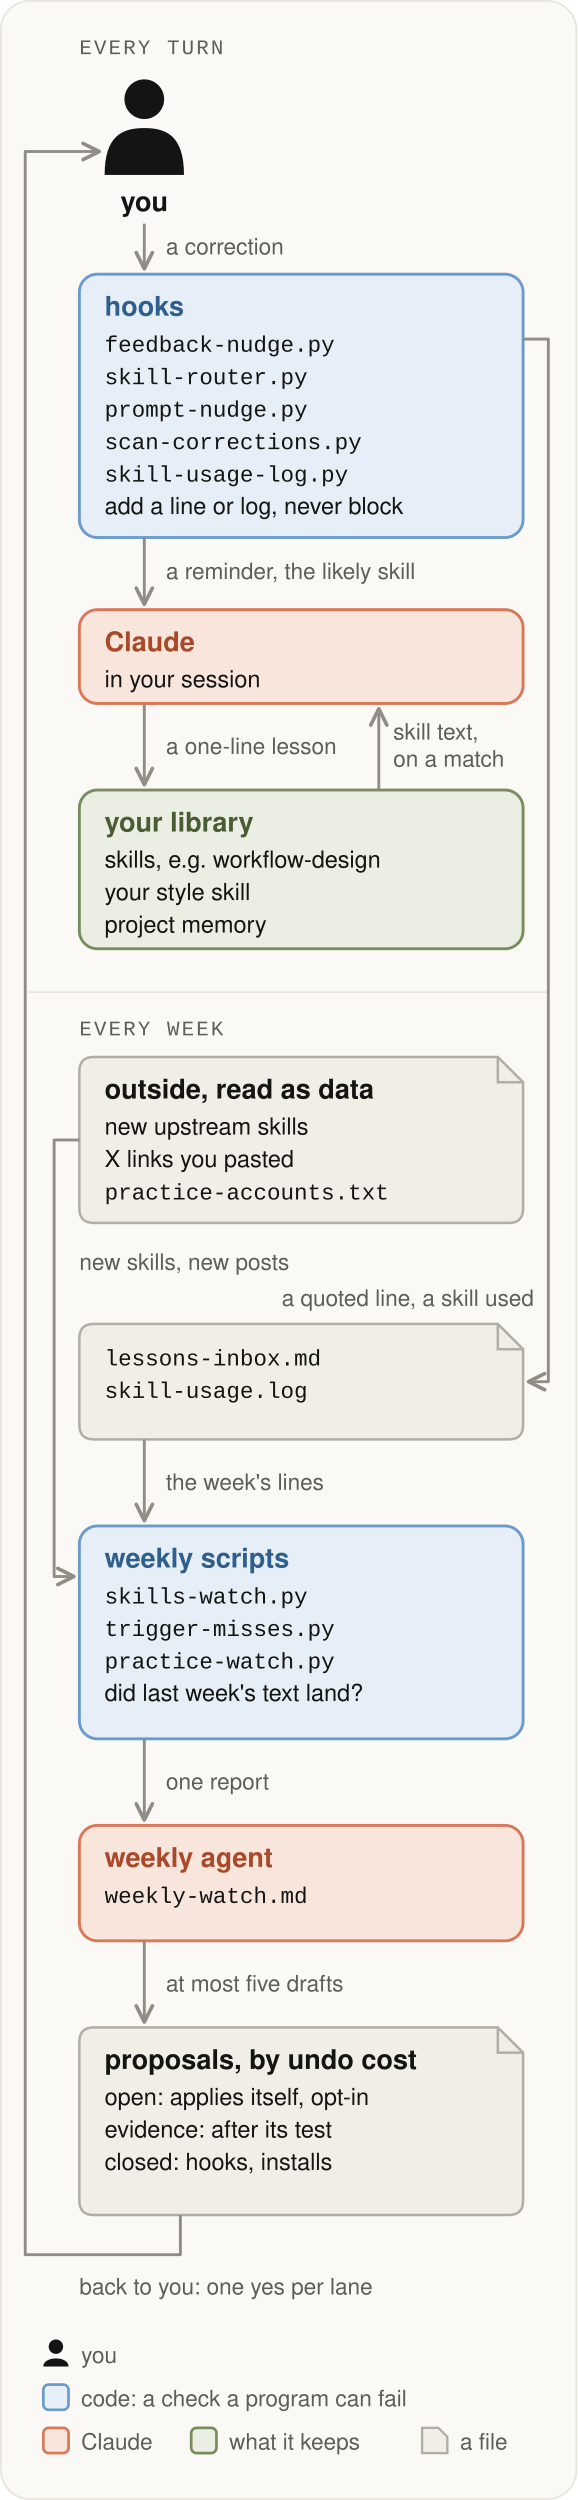
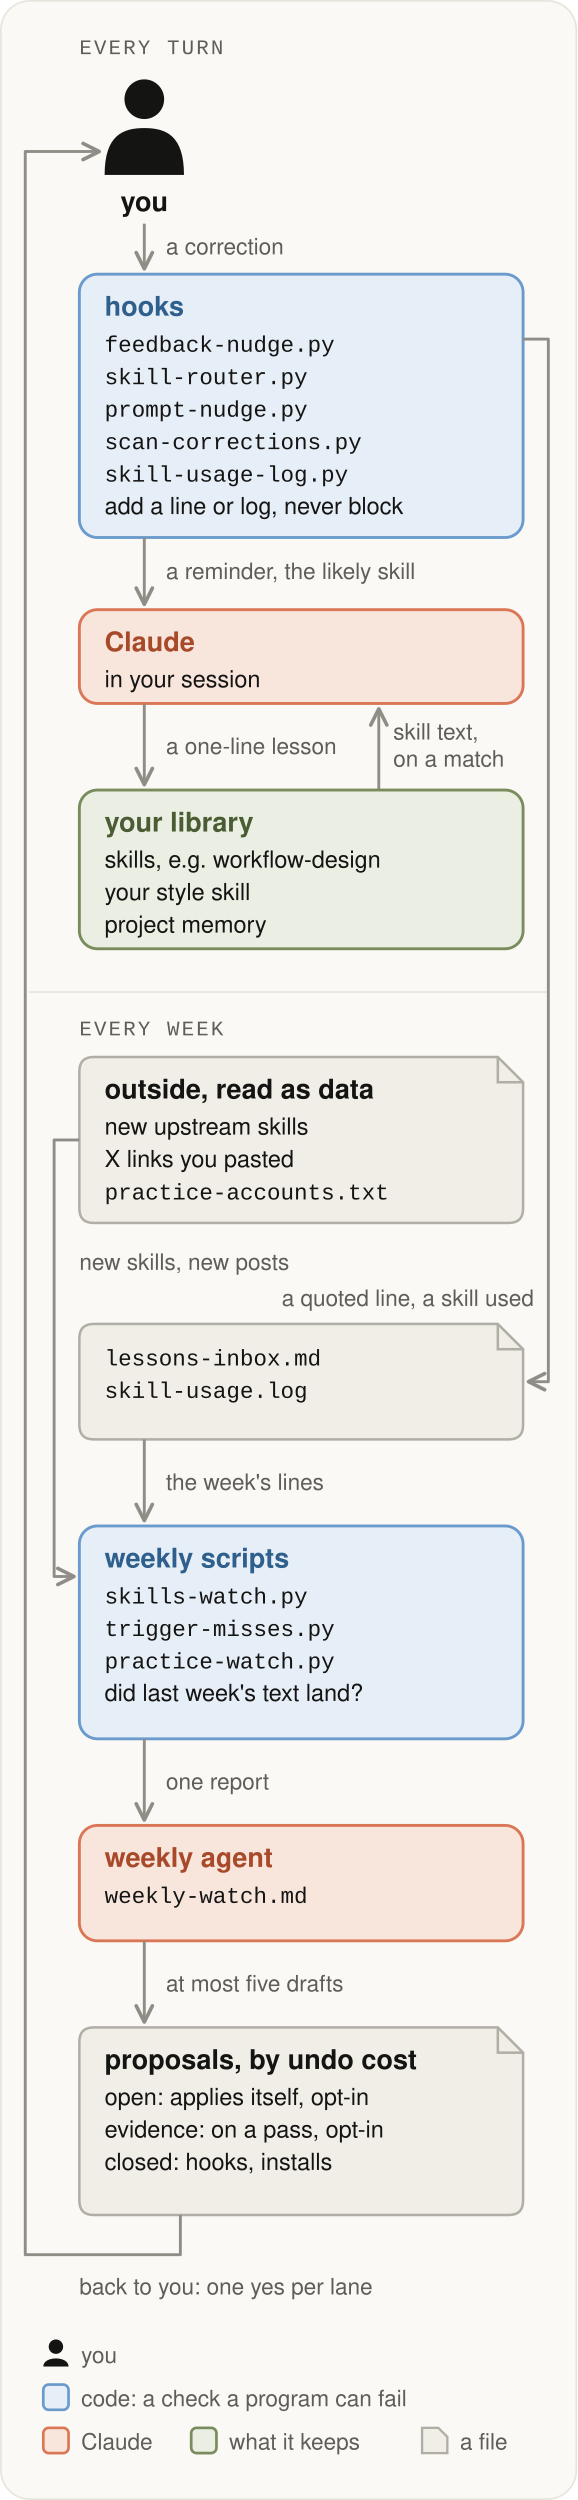
<svg xmlns="http://www.w3.org/2000/svg" width="320" height="1386" viewBox="0 0 320 1386" role="img" aria-label="How it works, phone layout: every turn, your correction reaches a hook, Claude writes a one-line lesson into your library; every week, scripts read the logs and outside posts, a weekly agent drafts at most five proposals, and they come back to you, one yes per lane.">
  <defs>
    <marker id="a" viewBox="0 0 10 10" refX="9" refY="5" markerWidth="7" markerHeight="7" orient="auto-start-reverse">
      <path d="M1 1L9 5L1 9" fill="none" stroke="#8f8d86" stroke-width="1.8" stroke-linecap="round" stroke-linejoin="round" />
    </marker>
  </defs>
  <rect x="0.5" y="0.5" width="319" height="1385" rx="16" fill="#faf9f5" stroke="#e8e6dc" />
  <text x="44" y="30" font-family="'IBM Plex Mono',ui-monospace,'SF Mono',SFMono-Regular,Menlo,Consolas,'Liberation Mono',monospace" font-size="11.5" font-weight="500" fill="#5e5d59" text-anchor="start" letter-spacing="1.2">EVERY TURN</text>
  <circle cx="80" cy="55.0" r="11.0" fill="#141413" />
  <path d="M58.0 97.0C58.0 75.0 68.0 71.0 80 71.0C92.0 71.0 102.0 75.0 102.0 97.0Z" fill="#141413" />
  <text x="80" y="117.0" font-family="Archivo,-apple-system,'Segoe UI','Helvetica Neue',Helvetica,Arial,sans-serif" font-size="15" font-weight="600" fill="#141413" text-anchor="middle">you</text>
  <path d="M80 124L80 149" fill="none" stroke="#8f8d86" stroke-width="1.6" stroke-linejoin="round" marker-end="url(#a)" />
  <text x="92" y="141" font-family="Archivo,-apple-system,'Segoe UI','Helvetica Neue',Helvetica,Arial,sans-serif" font-size="12.5" font-weight="400" fill="#5e5d59" text-anchor="start">a correction</text>
  <rect x="44" y="152" width="246" height="146" rx="10" fill="#e6eef7" stroke="#6a9bcc" stroke-width="1.6" />
  <text x="58" y="175" font-family="Archivo,-apple-system,'Segoe UI','Helvetica Neue',Helvetica,Arial,sans-serif" font-size="15" font-weight="600" fill="#2f5f8c" text-anchor="start">hooks</text>
  <text x="58" y="195" font-family="'IBM Plex Mono',ui-monospace,'SF Mono',SFMono-Regular,Menlo,Consolas,'Liberation Mono',monospace" font-size="12.5" font-weight="400" fill="#141413" text-anchor="start">feedback-nudge.py</text>
  <text x="58" y="213" font-family="'IBM Plex Mono',ui-monospace,'SF Mono',SFMono-Regular,Menlo,Consolas,'Liberation Mono',monospace" font-size="12.5" font-weight="400" fill="#141413" text-anchor="start">skill-router.py</text>
  <text x="58" y="231" font-family="'IBM Plex Mono',ui-monospace,'SF Mono',SFMono-Regular,Menlo,Consolas,'Liberation Mono',monospace" font-size="12.5" font-weight="400" fill="#141413" text-anchor="start">prompt-nudge.py</text>
  <text x="58" y="249" font-family="'IBM Plex Mono',ui-monospace,'SF Mono',SFMono-Regular,Menlo,Consolas,'Liberation Mono',monospace" font-size="12.5" font-weight="400" fill="#141413" text-anchor="start">scan-corrections.py</text>
  <text x="58" y="267" font-family="'IBM Plex Mono',ui-monospace,'SF Mono',SFMono-Regular,Menlo,Consolas,'Liberation Mono',monospace" font-size="12.5" font-weight="400" fill="#141413" text-anchor="start">skill-usage-log.py</text>
  <text x="58" y="285" font-family="Archivo,-apple-system,'Segoe UI','Helvetica Neue',Helvetica,Arial,sans-serif" font-size="13" font-weight="400" fill="#141413" text-anchor="start">add a line or log, never block</text>
  <path d="M80 298L80 335" fill="none" stroke="#8f8d86" stroke-width="1.6" stroke-linejoin="round" marker-end="url(#a)" />
  <text x="92" y="321" font-family="Archivo,-apple-system,'Segoe UI','Helvetica Neue',Helvetica,Arial,sans-serif" font-size="12.5" font-weight="400" fill="#5e5d59" text-anchor="start">a reminder, the likely skill</text>
  <rect x="44" y="338" width="246" height="52" rx="10" fill="#f8e6dd" stroke="#d97757" stroke-width="1.6" />
  <text x="58" y="361" font-family="Archivo,-apple-system,'Segoe UI','Helvetica Neue',Helvetica,Arial,sans-serif" font-size="15" font-weight="600" fill="#a8492a" text-anchor="start">Claude</text>
  <text x="58" y="381" font-family="Archivo,-apple-system,'Segoe UI','Helvetica Neue',Helvetica,Arial,sans-serif" font-size="13" font-weight="400" fill="#141413" text-anchor="start">in your session</text>
  <path d="M80 390L80 435" fill="none" stroke="#8f8d86" stroke-width="1.6" stroke-linejoin="round" marker-end="url(#a)" />
  <text x="92" y="418" font-family="Archivo,-apple-system,'Segoe UI','Helvetica Neue',Helvetica,Arial,sans-serif" font-size="12.5" font-weight="400" fill="#5e5d59" text-anchor="start">a one-line lesson</text>
  <path d="M210 438L210 393" fill="none" stroke="#8f8d86" stroke-width="1.6" stroke-linejoin="round" marker-end="url(#a)" />
  <text x="218" y="410" font-family="Archivo,-apple-system,'Segoe UI','Helvetica Neue',Helvetica,Arial,sans-serif" font-size="12.5" font-weight="400" fill="#5e5d59" text-anchor="start">skill text,</text>
  <text x="218" y="425" font-family="Archivo,-apple-system,'Segoe UI','Helvetica Neue',Helvetica,Arial,sans-serif" font-size="12.5" font-weight="400" fill="#5e5d59" text-anchor="start">on a match</text>
  <rect x="44" y="438" width="246" height="88" rx="10" fill="#ebeee2" stroke="#788c5d" stroke-width="1.6" />
  <text x="58" y="461" font-family="Archivo,-apple-system,'Segoe UI','Helvetica Neue',Helvetica,Arial,sans-serif" font-size="15" font-weight="600" fill="#4a5c33" text-anchor="start">your library</text>
  <text x="58" y="481" font-family="Archivo,-apple-system,'Segoe UI','Helvetica Neue',Helvetica,Arial,sans-serif" font-size="13" font-weight="400" fill="#141413" text-anchor="start">skills, e.g. workflow-design</text>
  <text x="58" y="499" font-family="Archivo,-apple-system,'Segoe UI','Helvetica Neue',Helvetica,Arial,sans-serif" font-size="13" font-weight="400" fill="#141413" text-anchor="start">your style skill</text>
  <text x="58" y="517" font-family="Archivo,-apple-system,'Segoe UI','Helvetica Neue',Helvetica,Arial,sans-serif" font-size="13" font-weight="400" fill="#141413" text-anchor="start">project memory</text>
  <path d="M16 550H304" stroke="#e8e6dc" stroke-width="1" />
  <text x="44" y="574" font-family="'IBM Plex Mono',ui-monospace,'SF Mono',SFMono-Regular,Menlo,Consolas,'Liberation Mono',monospace" font-size="11.5" font-weight="500" fill="#5e5d59" text-anchor="start" letter-spacing="1.2">EVERY WEEK</text>
  <path d="M52 586H276L290 600V670Q290 678 282 678H52Q44 678 44 670V594Q44 586 52 586Z" fill="#f0eee6" stroke="#b0aea5" stroke-width="1.4" />
  <path d="M276 586V600H290" fill="none" stroke="#b0aea5" stroke-width="1.4" />
  <text x="58" y="609" font-family="Archivo,-apple-system,'Segoe UI','Helvetica Neue',Helvetica,Arial,sans-serif" font-size="15" font-weight="600" fill="#141413" text-anchor="start">outside, read as data</text>
  <text x="58" y="629" font-family="Archivo,-apple-system,'Segoe UI','Helvetica Neue',Helvetica,Arial,sans-serif" font-size="13" font-weight="400" fill="#141413" text-anchor="start">new upstream skills</text>
  <text x="58" y="647" font-family="Archivo,-apple-system,'Segoe UI','Helvetica Neue',Helvetica,Arial,sans-serif" font-size="13" font-weight="400" fill="#141413" text-anchor="start">X links you pasted</text>
  <text x="58" y="665" font-family="'IBM Plex Mono',ui-monospace,'SF Mono',SFMono-Regular,Menlo,Consolas,'Liberation Mono',monospace" font-size="12.5" font-weight="400" fill="#141413" text-anchor="start">practice-accounts.txt</text>
  <text x="44" y="704" font-family="Archivo,-apple-system,'Segoe UI','Helvetica Neue',Helvetica,Arial,sans-serif" font-size="12.5" font-weight="400" fill="#5e5d59" text-anchor="start">new skills, new posts</text>
  <path d="M290 188L304 188L304 766L293 766" fill="none" stroke="#8f8d86" stroke-width="1.6" stroke-linejoin="round" marker-end="url(#a)" />
  <text x="296" y="724" font-family="Archivo,-apple-system,'Segoe UI','Helvetica Neue',Helvetica,Arial,sans-serif" font-size="12.5" font-weight="400" fill="#5e5d59" text-anchor="end">a quoted line, a skill used</text>
  <path d="M52 734H276L290 748V790Q290 798 282 798H52Q44 798 44 790V742Q44 734 52 734Z" fill="#f0eee6" stroke="#b0aea5" stroke-width="1.4" />
  <path d="M276 734V748H290" fill="none" stroke="#b0aea5" stroke-width="1.4" />
  <text x="58" y="757" font-family="'IBM Plex Mono',ui-monospace,'SF Mono',SFMono-Regular,Menlo,Consolas,'Liberation Mono',monospace" font-size="12.5" font-weight="400" fill="#141413" text-anchor="start">lessons-inbox.md</text>
  <text x="58" y="775" font-family="'IBM Plex Mono',ui-monospace,'SF Mono',SFMono-Regular,Menlo,Consolas,'Liberation Mono',monospace" font-size="12.5" font-weight="400" fill="#141413" text-anchor="start">skill-usage.log</text>
  <path d="M80 798L80 843" fill="none" stroke="#8f8d86" stroke-width="1.6" stroke-linejoin="round" marker-end="url(#a)" />
  <text x="92" y="826" font-family="Archivo,-apple-system,'Segoe UI','Helvetica Neue',Helvetica,Arial,sans-serif" font-size="12.5" font-weight="400" fill="#5e5d59" text-anchor="start">the week's lines</text>
  <rect x="44" y="846" width="246" height="118" rx="10" fill="#e6eef7" stroke="#6a9bcc" stroke-width="1.6" />
  <text x="58" y="869" font-family="Archivo,-apple-system,'Segoe UI','Helvetica Neue',Helvetica,Arial,sans-serif" font-size="15" font-weight="600" fill="#2f5f8c" text-anchor="start">weekly scripts</text>
  <text x="58" y="889" font-family="'IBM Plex Mono',ui-monospace,'SF Mono',SFMono-Regular,Menlo,Consolas,'Liberation Mono',monospace" font-size="12.5" font-weight="400" fill="#141413" text-anchor="start">skills-watch.py</text>
  <text x="58" y="907" font-family="'IBM Plex Mono',ui-monospace,'SF Mono',SFMono-Regular,Menlo,Consolas,'Liberation Mono',monospace" font-size="12.5" font-weight="400" fill="#141413" text-anchor="start">trigger-misses.py</text>
  <text x="58" y="925" font-family="'IBM Plex Mono',ui-monospace,'SF Mono',SFMono-Regular,Menlo,Consolas,'Liberation Mono',monospace" font-size="12.5" font-weight="400" fill="#141413" text-anchor="start">practice-watch.py</text>
  <text x="58" y="943" font-family="Archivo,-apple-system,'Segoe UI','Helvetica Neue',Helvetica,Arial,sans-serif" font-size="13" font-weight="400" fill="#141413" text-anchor="start">did last week's text land?</text>
  <path d="M44 632L30 632L30 874L41 874" fill="none" stroke="#8f8d86" stroke-width="1.6" stroke-linejoin="round" marker-end="url(#a)" />
  <path d="M80 964L80 1009" fill="none" stroke="#8f8d86" stroke-width="1.6" stroke-linejoin="round" marker-end="url(#a)" />
  <text x="92" y="992" font-family="Archivo,-apple-system,'Segoe UI','Helvetica Neue',Helvetica,Arial,sans-serif" font-size="12.5" font-weight="400" fill="#5e5d59" text-anchor="start">one report</text>
  <rect x="44" y="1012" width="246" height="64" rx="10" fill="#f8e6dd" stroke="#d97757" stroke-width="1.6" />
  <text x="58" y="1035" font-family="Archivo,-apple-system,'Segoe UI','Helvetica Neue',Helvetica,Arial,sans-serif" font-size="15" font-weight="600" fill="#a8492a" text-anchor="start">weekly agent</text>
  <text x="58" y="1055" font-family="'IBM Plex Mono',ui-monospace,'SF Mono',SFMono-Regular,Menlo,Consolas,'Liberation Mono',monospace" font-size="12.5" font-weight="400" fill="#141413" text-anchor="start">weekly-watch.md</text>
  <path d="M80 1076L80 1121" fill="none" stroke="#8f8d86" stroke-width="1.6" stroke-linejoin="round" marker-end="url(#a)" />
  <text x="92" y="1104" font-family="Archivo,-apple-system,'Segoe UI','Helvetica Neue',Helvetica,Arial,sans-serif" font-size="12.5" font-weight="400" fill="#5e5d59" text-anchor="start">at most five drafts</text>
  <path d="M52 1124H276L290 1138V1220Q290 1228 282 1228H52Q44 1228 44 1220V1132Q44 1124 52 1124Z" fill="#f0eee6" stroke="#b0aea5" stroke-width="1.4" />
  <path d="M276 1124V1138H290" fill="none" stroke="#b0aea5" stroke-width="1.4" />
  <text x="58" y="1147" font-family="Archivo,-apple-system,'Segoe UI','Helvetica Neue',Helvetica,Arial,sans-serif" font-size="15" font-weight="600" fill="#141413" text-anchor="start">proposals, by undo cost</text>
  <text x="58" y="1167" font-family="Archivo,-apple-system,'Segoe UI','Helvetica Neue',Helvetica,Arial,sans-serif" font-size="13" font-weight="400" fill="#141413" text-anchor="start">open: applies itself, opt-in</text>
-   <text x="58" y="1185" font-family="Archivo,-apple-system,'Segoe UI','Helvetica Neue',Helvetica,Arial,sans-serif" font-size="13" font-weight="400" fill="#141413" text-anchor="start">evidence: after its test</text>
+   <text x="58" y="1185" font-family="Archivo,-apple-system,'Segoe UI','Helvetica Neue',Helvetica,Arial,sans-serif" font-size="13" font-weight="400" fill="#141413" text-anchor="start">evidence: on a pass, opt-in</text>
  <text x="58" y="1203" font-family="Archivo,-apple-system,'Segoe UI','Helvetica Neue',Helvetica,Arial,sans-serif" font-size="13" font-weight="400" fill="#141413" text-anchor="start">closed: hooks, installs</text>
  <path d="M100 1228L100 1250L14 1250L14 84L55 84" fill="none" stroke="#8f8d86" stroke-width="1.6" stroke-linejoin="round" marker-end="url(#a)" />
  <text x="44" y="1272" font-family="Archivo,-apple-system,'Segoe UI','Helvetica Neue',Helvetica,Arial,sans-serif" font-size="12.5" font-weight="400" fill="#5e5d59" text-anchor="start">back to you: one yes per lane</text>
  <circle cx="31" cy="1301" r="4" fill="#141413" />
  <path d="M24 1312C24 1306 38 1306 38 1312Z" fill="#141413" />
  <text x="45" y="1310" font-family="Archivo,-apple-system,'Segoe UI','Helvetica Neue',Helvetica,Arial,sans-serif" font-size="12.5" font-weight="400" fill="#5e5d59" text-anchor="start">you</text>
  <rect x="24" y="1322" width="14" height="14" rx="3" fill="#e6eef7" stroke="#6a9bcc" stroke-width="1.5" />
  <text x="45" y="1334" font-family="Archivo,-apple-system,'Segoe UI','Helvetica Neue',Helvetica,Arial,sans-serif" font-size="12.5" font-weight="400" fill="#5e5d59" text-anchor="start">code: a check a program can fail</text>
  <rect x="24" y="1346" width="14" height="14" rx="3" fill="#f8e6dd" stroke="#d97757" stroke-width="1.5" />
  <text x="45" y="1358" font-family="Archivo,-apple-system,'Segoe UI','Helvetica Neue',Helvetica,Arial,sans-serif" font-size="12.5" font-weight="400" fill="#5e5d59" text-anchor="start">Claude</text>
  <rect x="106" y="1346" width="14" height="14" rx="3" fill="#ebeee2" stroke="#788c5d" stroke-width="1.5" />
  <text x="127" y="1358" font-family="Archivo,-apple-system,'Segoe UI','Helvetica Neue',Helvetica,Arial,sans-serif" font-size="12.5" font-weight="400" fill="#5e5d59" text-anchor="start">what it keeps</text>
  <path d="M234 1346H243L248 1351V1360H234Z" fill="#f0eee6" stroke="#b0aea5" stroke-width="1.3" />
  <text x="255" y="1358" font-family="Archivo,-apple-system,'Segoe UI','Helvetica Neue',Helvetica,Arial,sans-serif" font-size="12.5" font-weight="400" fill="#5e5d59" text-anchor="start">a file</text>
</svg>
